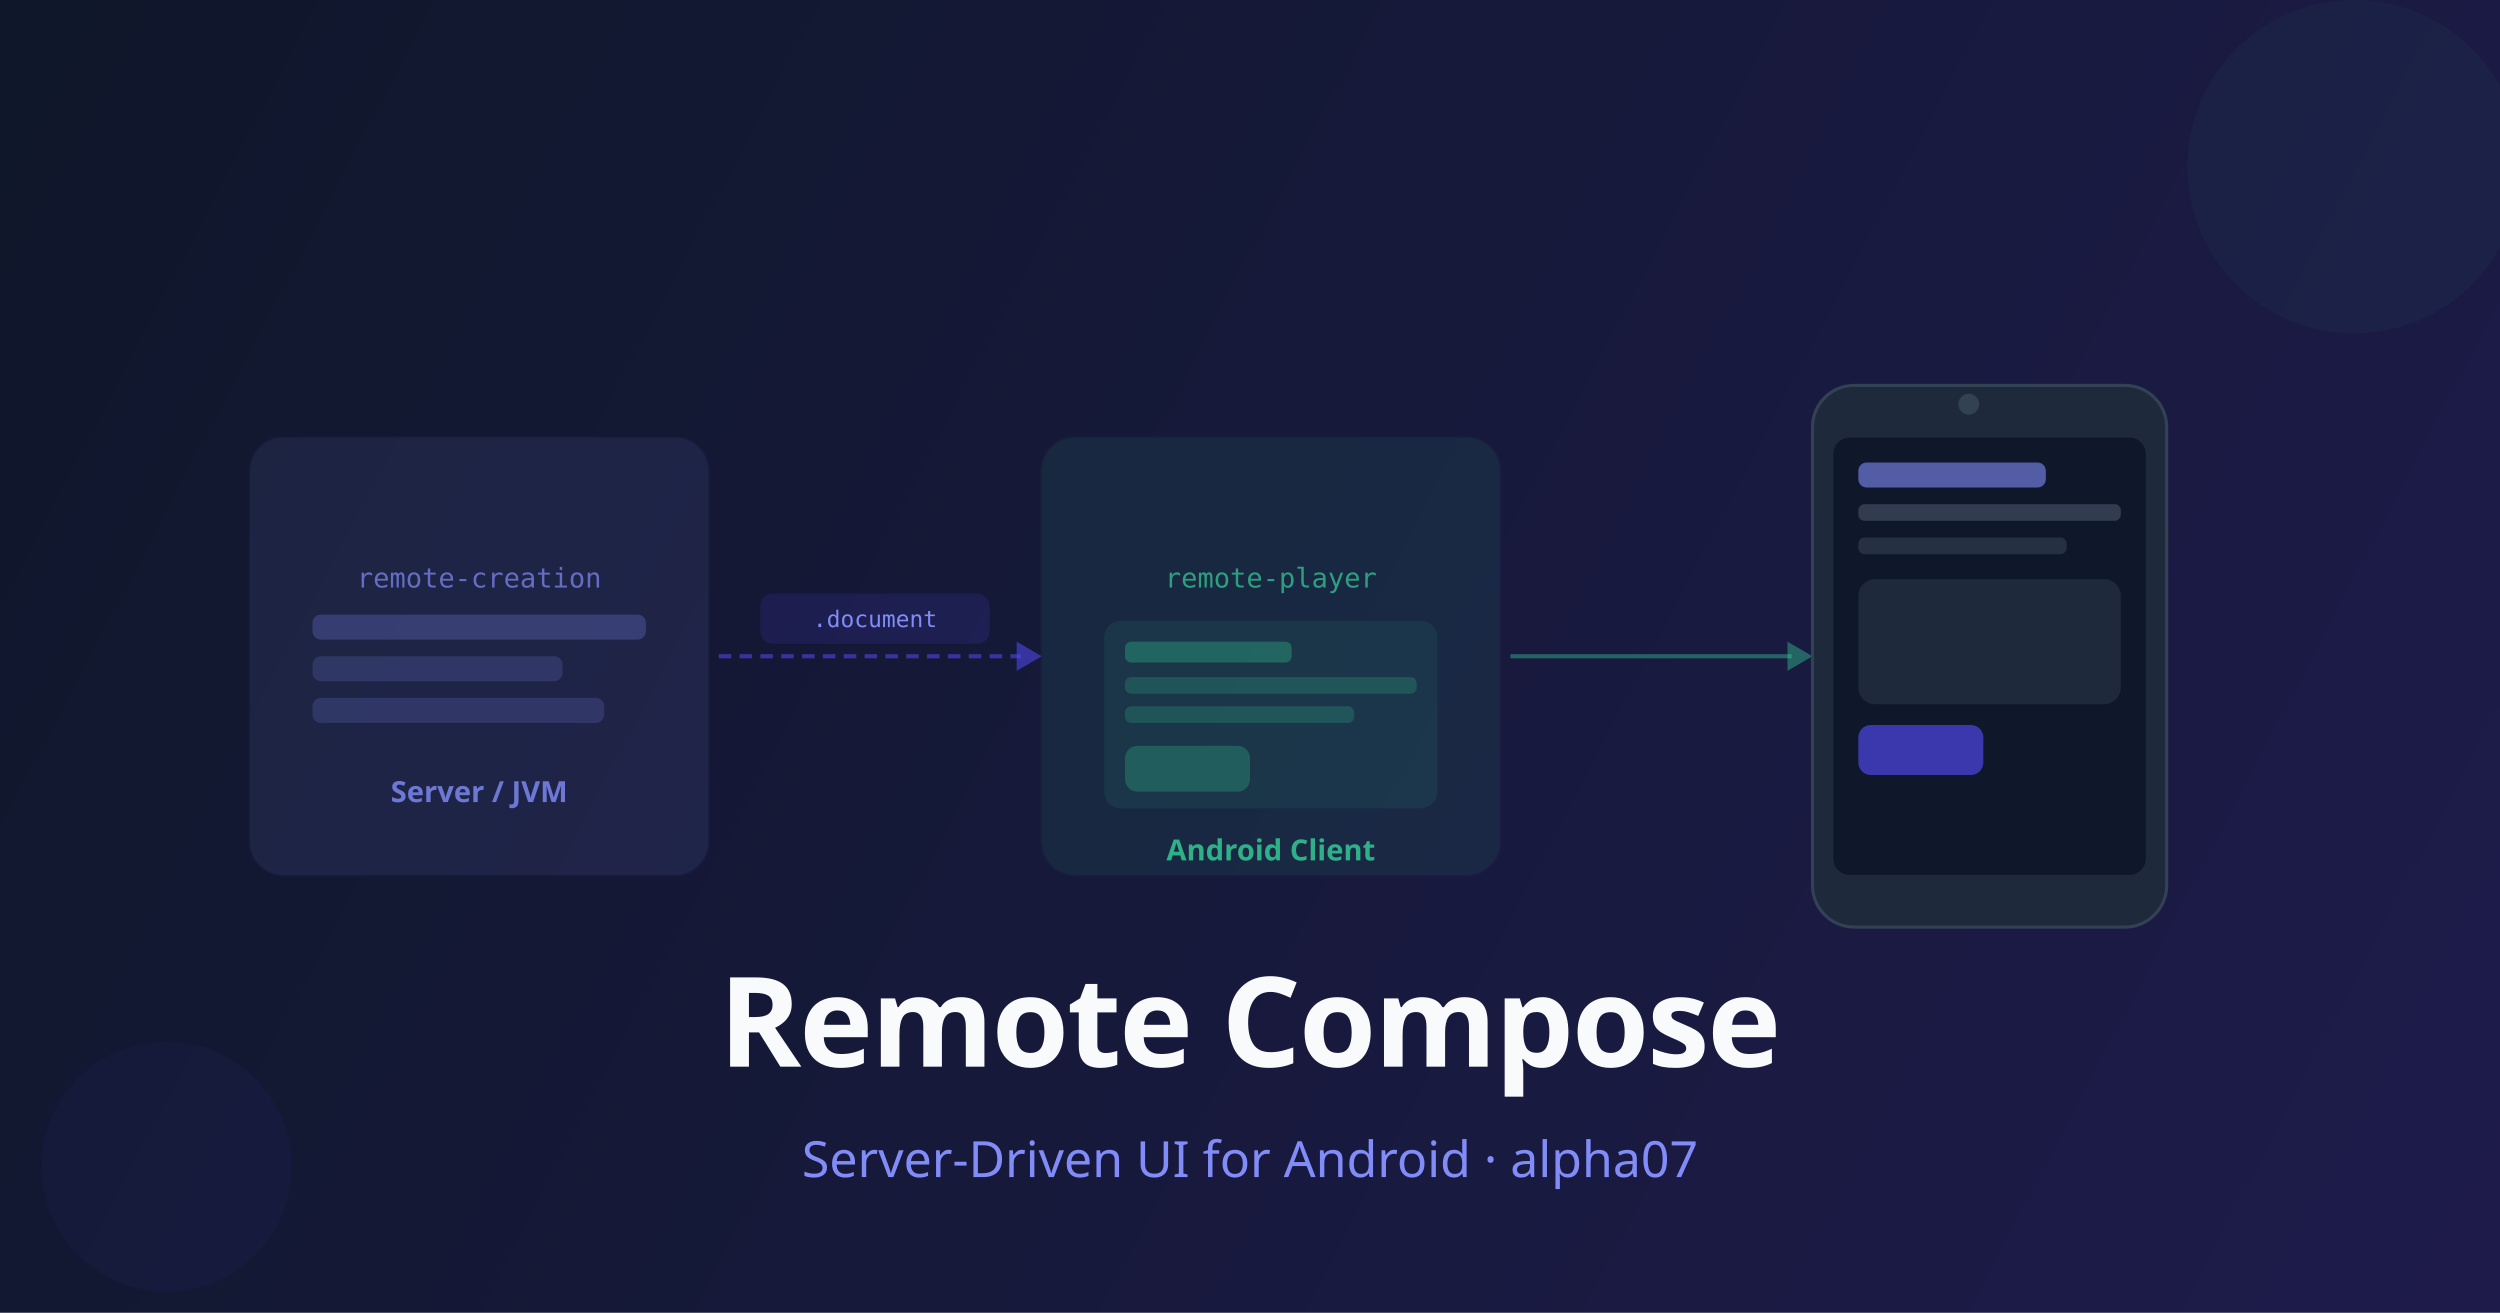
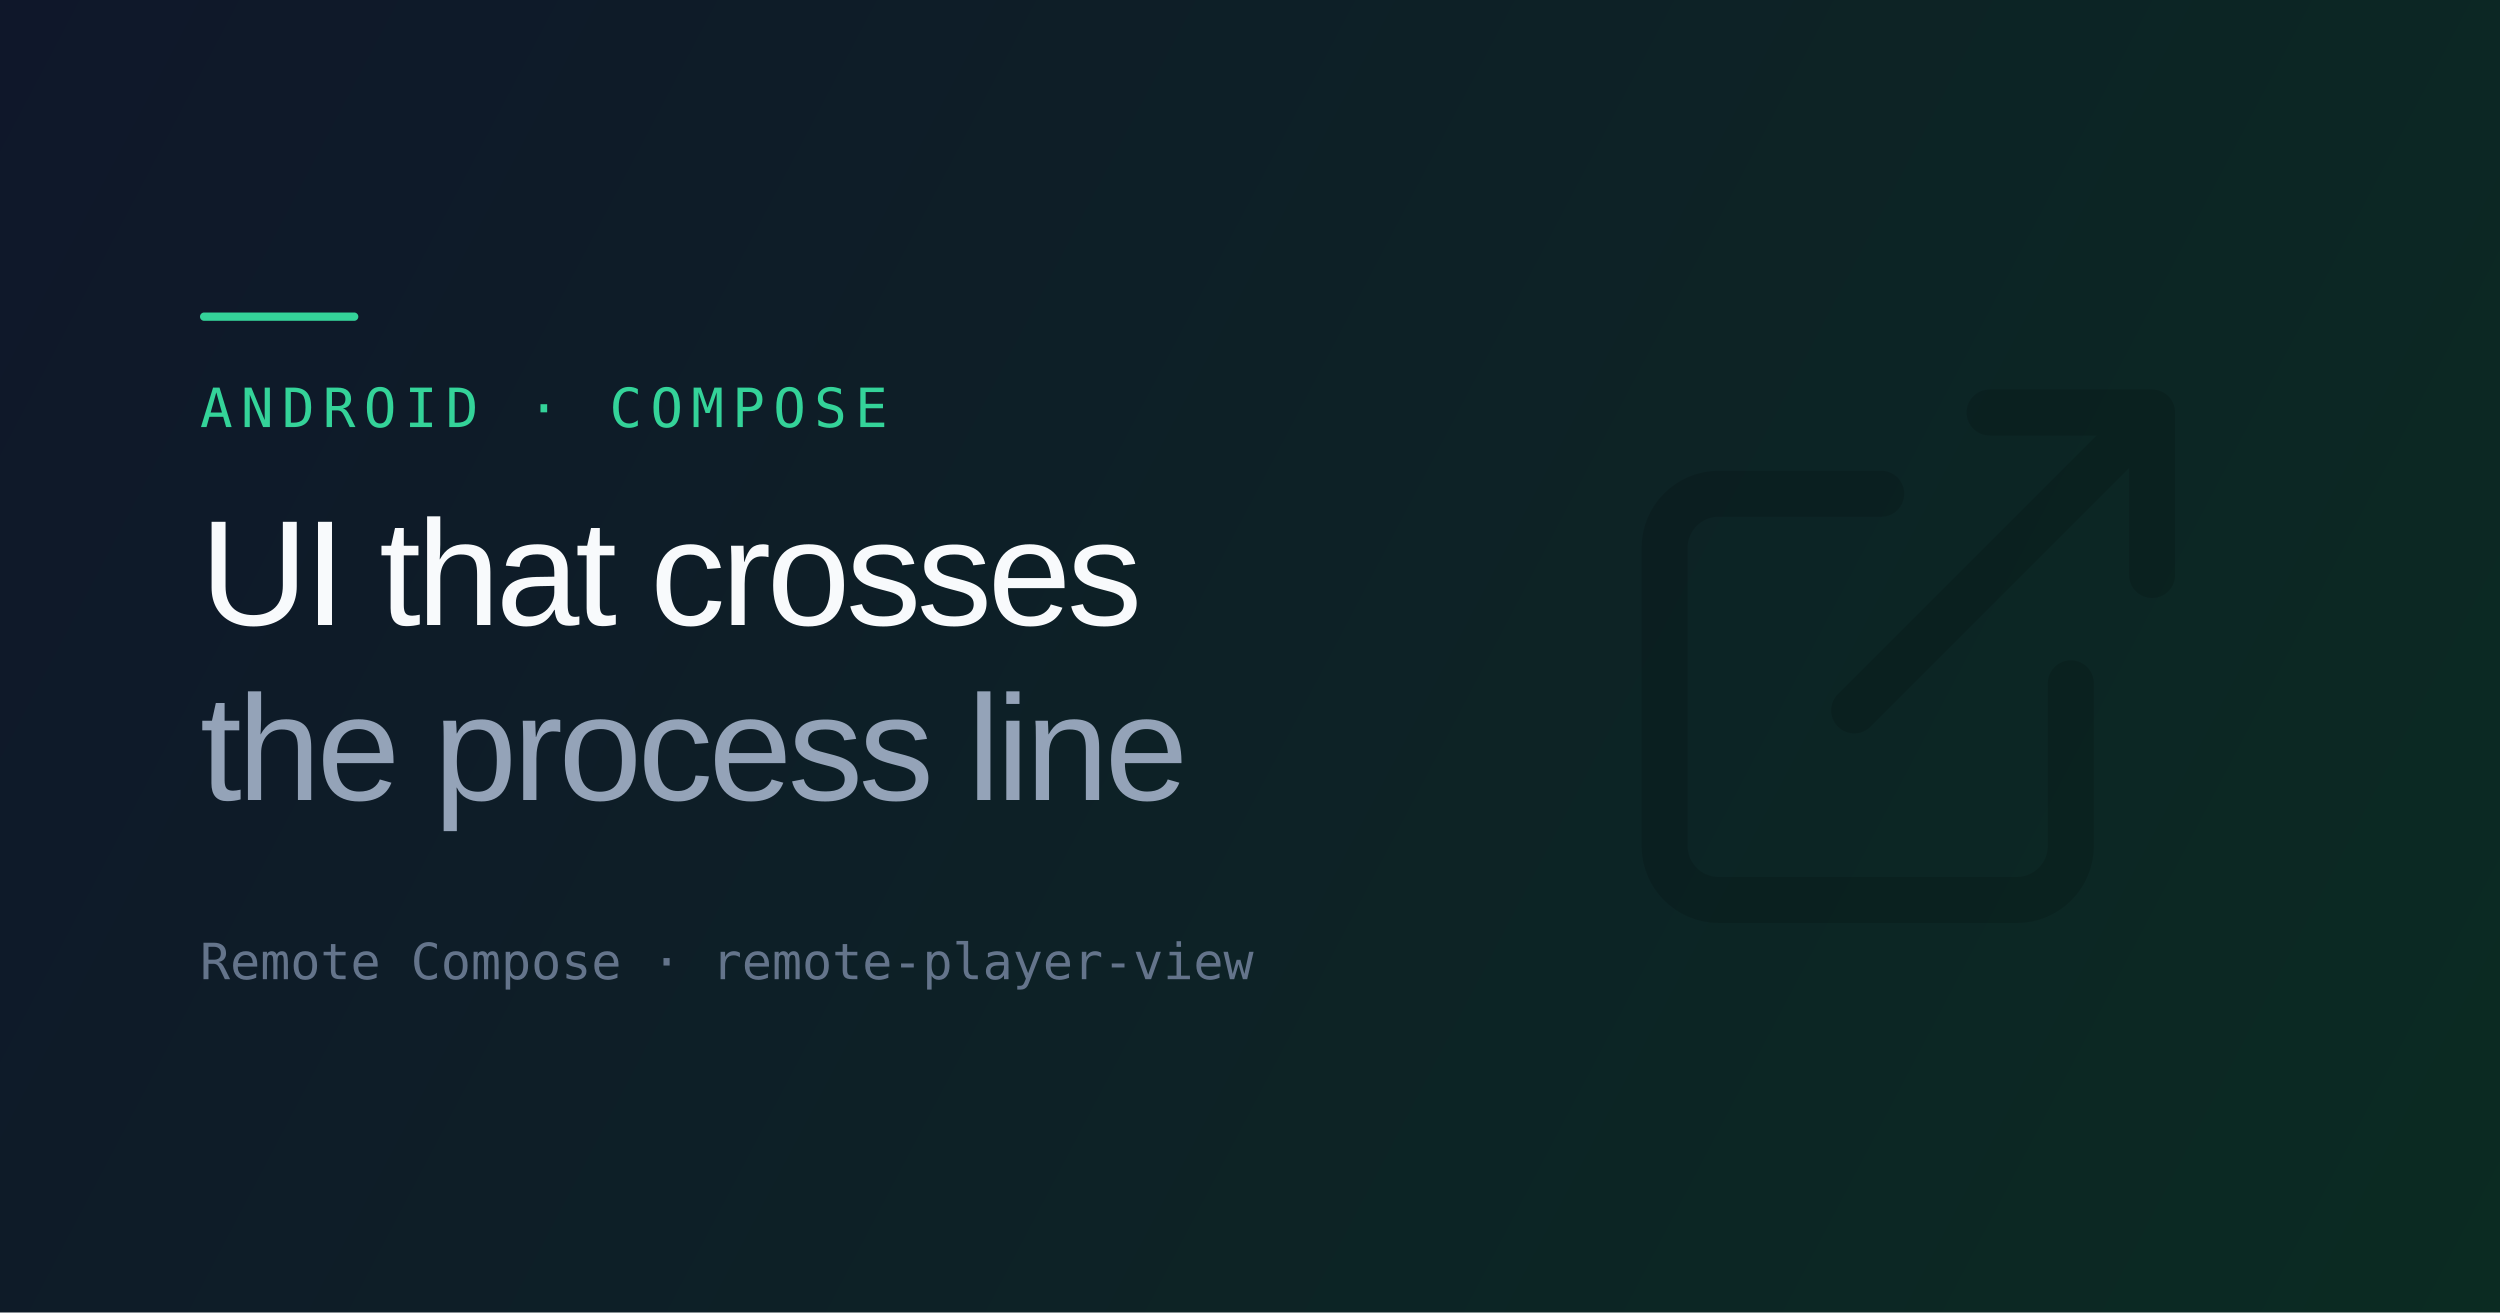
- <svg xmlns="http://www.w3.org/2000/svg" viewBox="0 0 1200 630" fill="none">
-   <rect width="1200" height="630" fill="#0F172A" />
+ <svg xmlns="http://www.w3.org/2000/svg" viewBox="0 0 1200 630" fill="none" role="img" aria-label="Remote Compose banner — UI that crosses the process line.">
  <defs>
-     <linearGradient id="bg" x1="0" y1="0" x2="1200" y2="630" gradientUnits="userSpaceOnUse">
+     <linearGradient id="bg-remotecompose" x1="0" y1="0" x2="1200" y2="630" gradientUnits="userSpaceOnUse">
      <stop offset="0%" stop-color="#0F172A" />
-       <stop offset="100%" stop-color="#1E1B4B" />
-     </linearGradient>
-     <linearGradient id="blue" x1="0" y1="0" x2="1" y2="1" gradientUnits="objectBoundingBox">
-       <stop offset="0%" stop-color="#818CF8" />
-       <stop offset="100%" stop-color="#4F46E5" />
-     </linearGradient>
-     <linearGradient id="teal" x1="0" y1="0" x2="1" y2="1" gradientUnits="objectBoundingBox">
-       <stop offset="0%" stop-color="#34D399" />
-       <stop offset="100%" stop-color="#059669" />
+       <stop offset="100%" stop-color="#0B2B22" />
    </linearGradient>
  </defs>
-   <rect width="1200" height="630" fill="url(#bg)" />
-   <rect x="120" y="210" width="220" height="210" rx="16" fill="#818CF8" opacity="0.1" stroke="#818CF8" stroke-width="1.5" stroke-opacity="0.3" />
-   <text x="230" y="282" text-anchor="middle" font-family="monospace" font-size="13" fill="#818CF8" opacity="0.7">remote-creation</text>
-   <rect x="150" y="295" width="160" height="12" rx="4" fill="#818CF8" opacity="0.25" />
-   <rect x="150" y="315" width="120" height="12" rx="4" fill="#818CF8" opacity="0.18" />
-   <rect x="150" y="335" width="140" height="12" rx="4" fill="#818CF8" opacity="0.18" />
-   <text x="230" y="385" text-anchor="middle" font-family="system-ui" font-size="14" font-weight="600" fill="#818CF8" opacity="0.8">Server / JVM</text>
-   <line x1="345" y1="315" x2="490" y2="315" stroke="#4F46E5" stroke-width="2" stroke-dasharray="6 4" opacity="0.6" />
-   <polygon points="488,308 500,315 488,322" fill="#4F46E5" opacity="0.6" />
-   <rect x="365" y="285" width="110" height="24" rx="6" fill="#4F46E5" opacity="0.15" />
-   <text x="420" y="301" text-anchor="middle" font-family="monospace" font-size="11" fill="#818CF8">.document</text>
-   <rect x="500" y="210" width="220" height="210" rx="16" fill="#34D399" opacity="0.08" stroke="#34D399" stroke-width="1.5" stroke-opacity="0.3" />
-   <text x="610" y="282" text-anchor="middle" font-family="monospace" font-size="13" fill="#34D399" opacity="0.7">remote-player</text>
-   <rect x="530" y="298" width="160" height="90" rx="8" fill="#34D399" opacity="0.08" />
-   <rect x="540" y="308" width="80" height="10" rx="3" fill="#34D399" opacity="0.3" />
-   <rect x="540" y="325" width="140" height="8" rx="3" fill="#34D399" opacity="0.2" />
-   <rect x="540" y="339" width="110" height="8" rx="3" fill="#34D399" opacity="0.2" />
-   <rect x="540" y="358" width="60" height="22" rx="6" fill="#34D399" opacity="0.25" />
-   <text x="610" y="413" text-anchor="middle" font-family="system-ui" font-size="14" font-weight="600" fill="#34D399" opacity="0.8">Android Client</text>
-   <line x1="725" y1="315" x2="860" y2="315" stroke="#34D399" stroke-width="2" opacity="0.4" />
-   <polygon points="858,308 870,315 858,322" fill="#34D399" opacity="0.4" />
-   <rect x="870" y="185" width="170" height="260" rx="20" fill="#1E293B" stroke="#334155" stroke-width="1.5" />
-   <rect x="880" y="210" width="150" height="210" rx="8" fill="#0F172A" />
-   <rect x="892" y="222" width="90" height="12" rx="4" fill="#818CF8" opacity="0.6" />
-   <rect x="892" y="242" width="126" height="8" rx="3" fill="#475569" opacity="0.6" />
-   <rect x="892" y="258" width="100" height="8" rx="3" fill="#475569" opacity="0.4" />
-   <rect x="892" y="278" width="126" height="60" rx="8" fill="#1E293B" />
-   <rect x="892" y="348" width="60" height="24" rx="6" fill="#4F46E5" opacity="0.7" />
-   <circle cx="945" cy="194" r="5" fill="#334155" />
-   <text x="600" y="512" text-anchor="middle" font-family="system-ui, sans-serif" font-size="60" font-weight="800" fill="#F8FAFC" letter-spacing="-1">Remote Compose</text>
-   <text x="600" y="565" text-anchor="middle" font-family="system-ui, sans-serif" font-size="24" font-weight="400" fill="#818CF8">Server-Driven UI for Android · alpha07</text>
-   <circle cx="80" cy="560" r="60" fill="#4F46E5" opacity="0.05" />
-   <circle cx="1130" cy="80" r="80" fill="#34D399" opacity="0.04" />
+   <rect width="1200" height="630" fill="url(#bg-remotecompose)" />
+   <g opacity="0.13" transform="translate(760 159) scale(13)" fill="none" stroke="#34D399" stroke-width="1.4" stroke-linecap="round" stroke-linejoin="round">
+     <path fill="none" stroke="currentColor" stroke-linecap="round" stroke-linejoin="round" stroke-width="1.7" d="M15 3h6v6m-11 5L21 3m-3 10v6a2 2 0 0 1-2 2H5a2 2 0 0 1-2-2V8a2 2 0 0 1 2-2h6" />
+   </g>
+   <rect x="96" y="150" width="76" height="4" rx="2" fill="#34D399" />
+   <text x="96" y="205" font-family="'IBM Plex Mono',ui-monospace,monospace" font-size="26" letter-spacing="4" fill="#34D399">ANDROID · COMPOSE</text>
+   <text x="96" y="300" font-family="Switzer,'Helvetica Neue',Arial,sans-serif" font-size="72" font-weight="500" letter-spacing="-2" fill="#F8FAFC">UI that crosses</text>
+   <text x="96" y="384" font-family="Switzer,'Helvetica Neue',Arial,sans-serif" font-size="72" font-weight="500" letter-spacing="-2" fill="#94A3B8">the process line</text>
+   <text x="96" y="470" font-family="'IBM Plex Mono',ui-monospace,monospace" font-size="24" fill="#64748B">Remote Compose · remote-player-view</text>
</svg>
